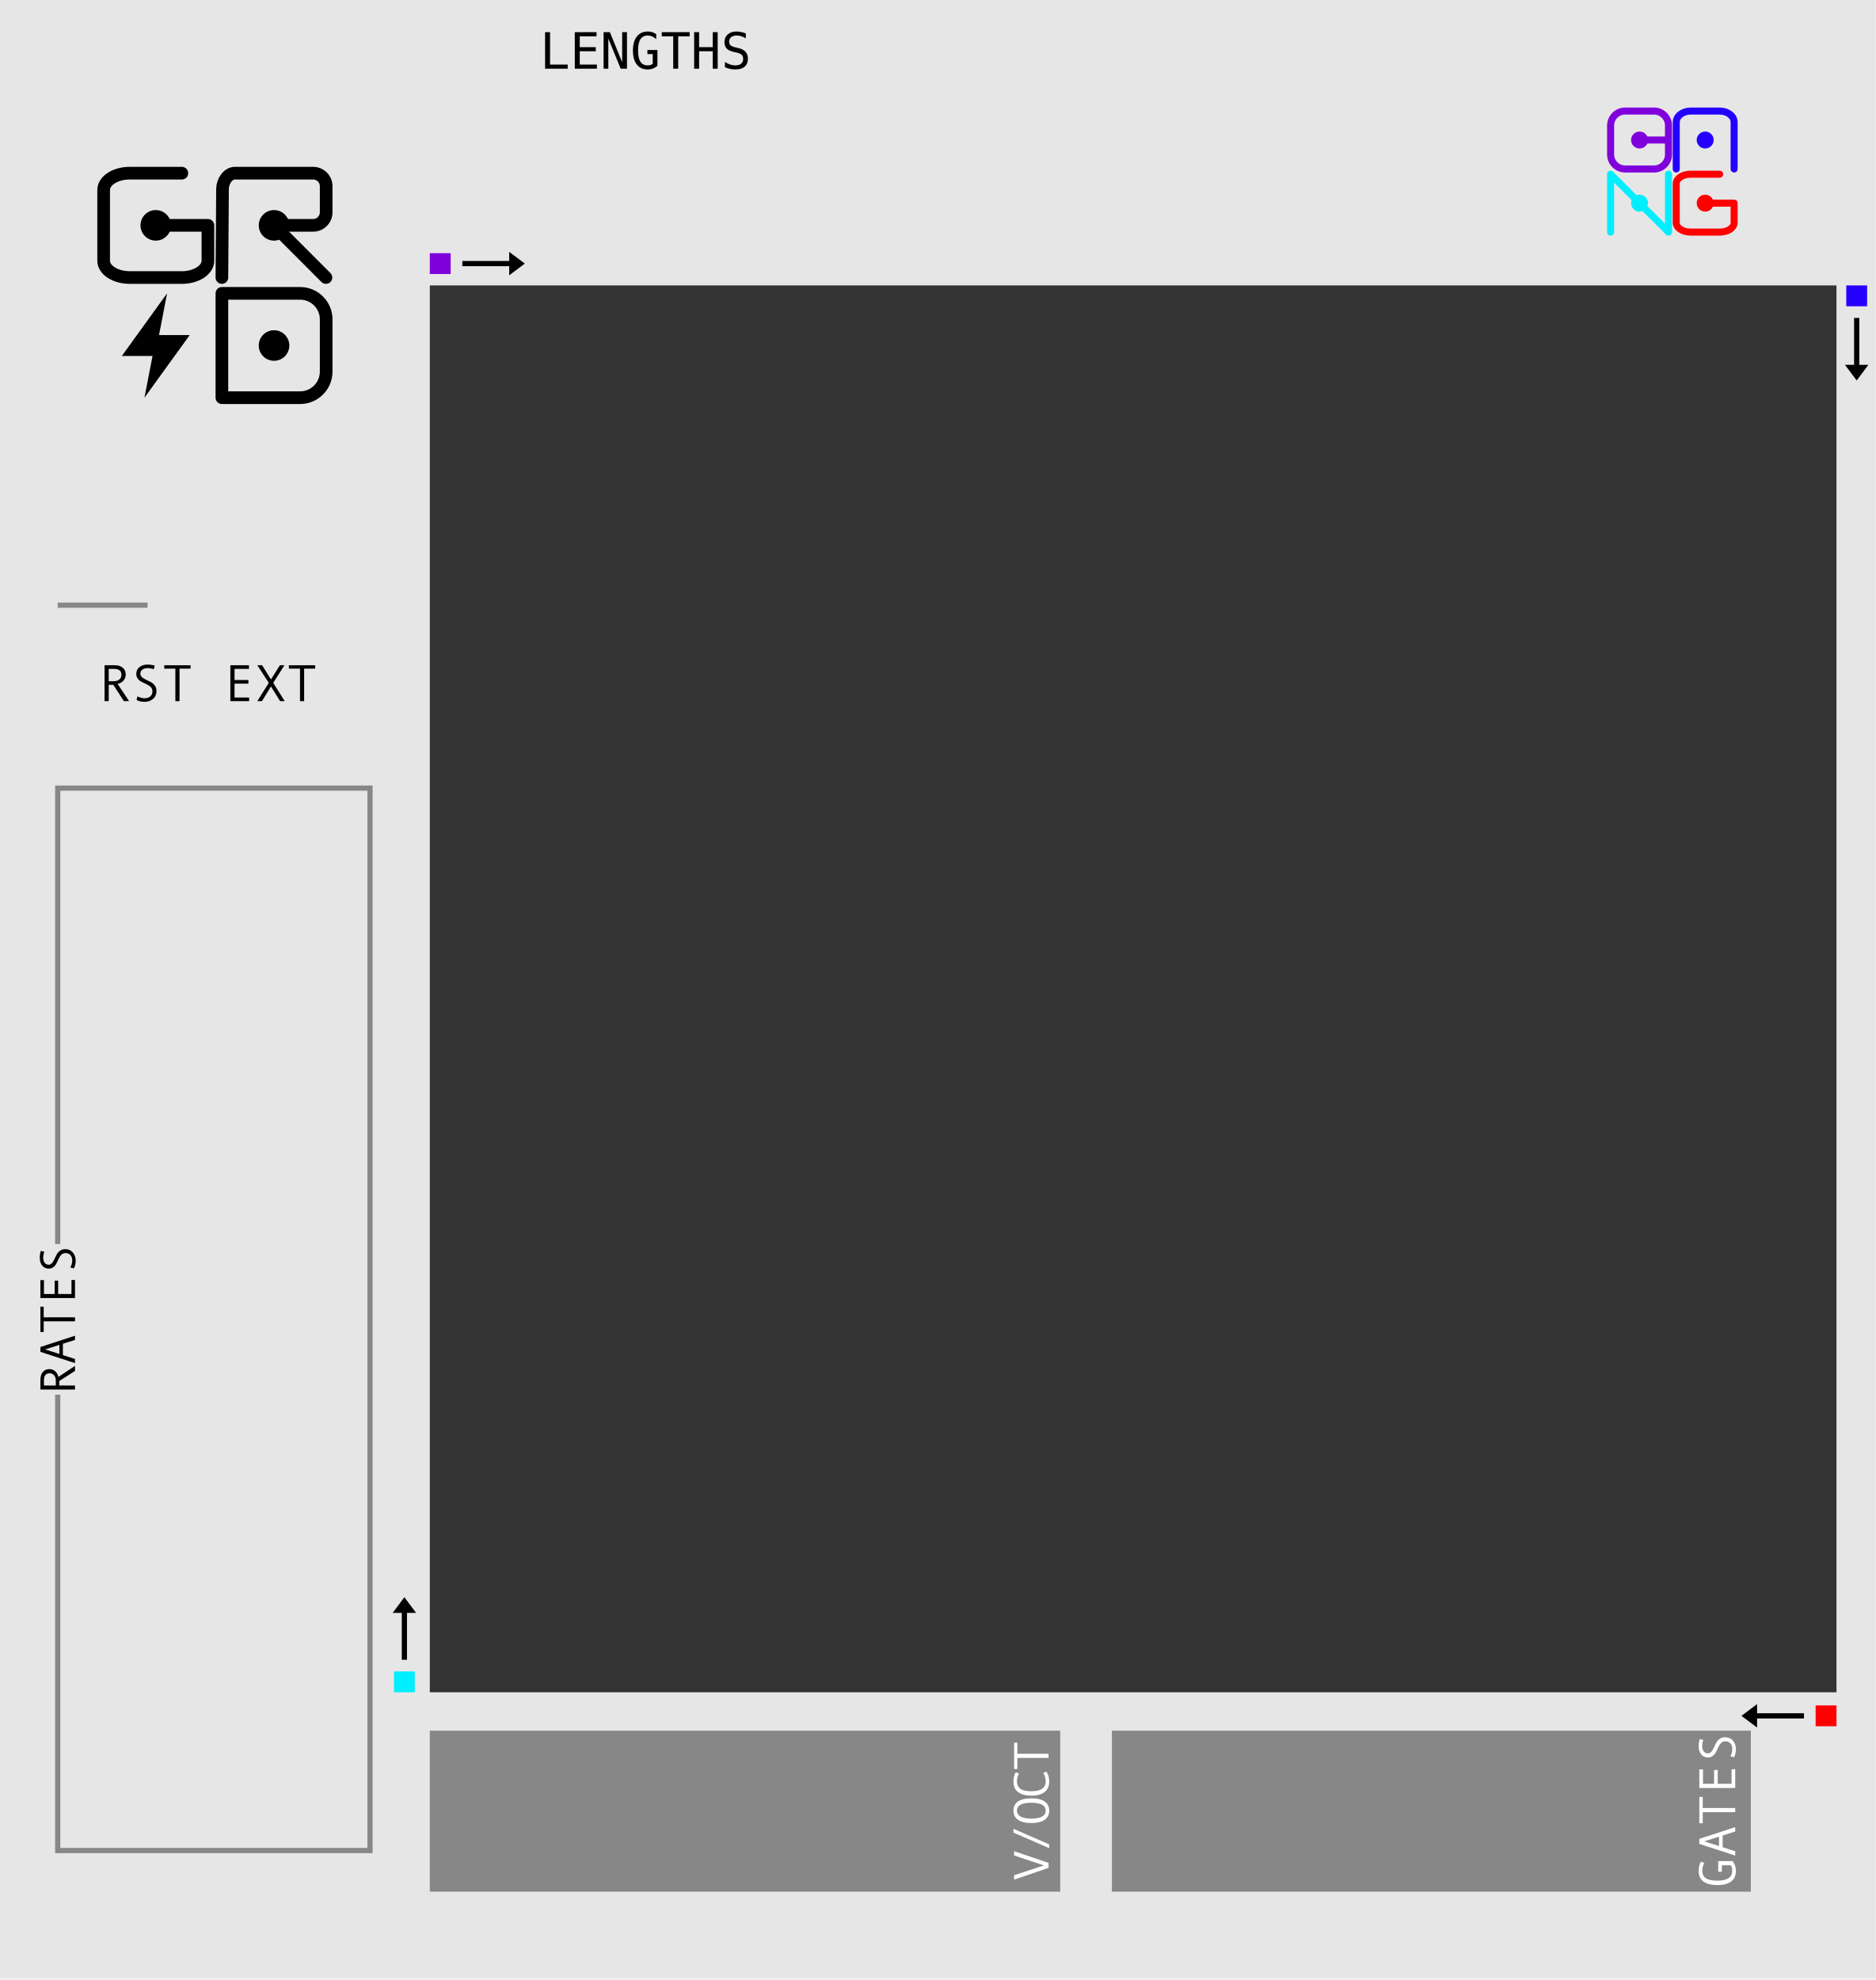
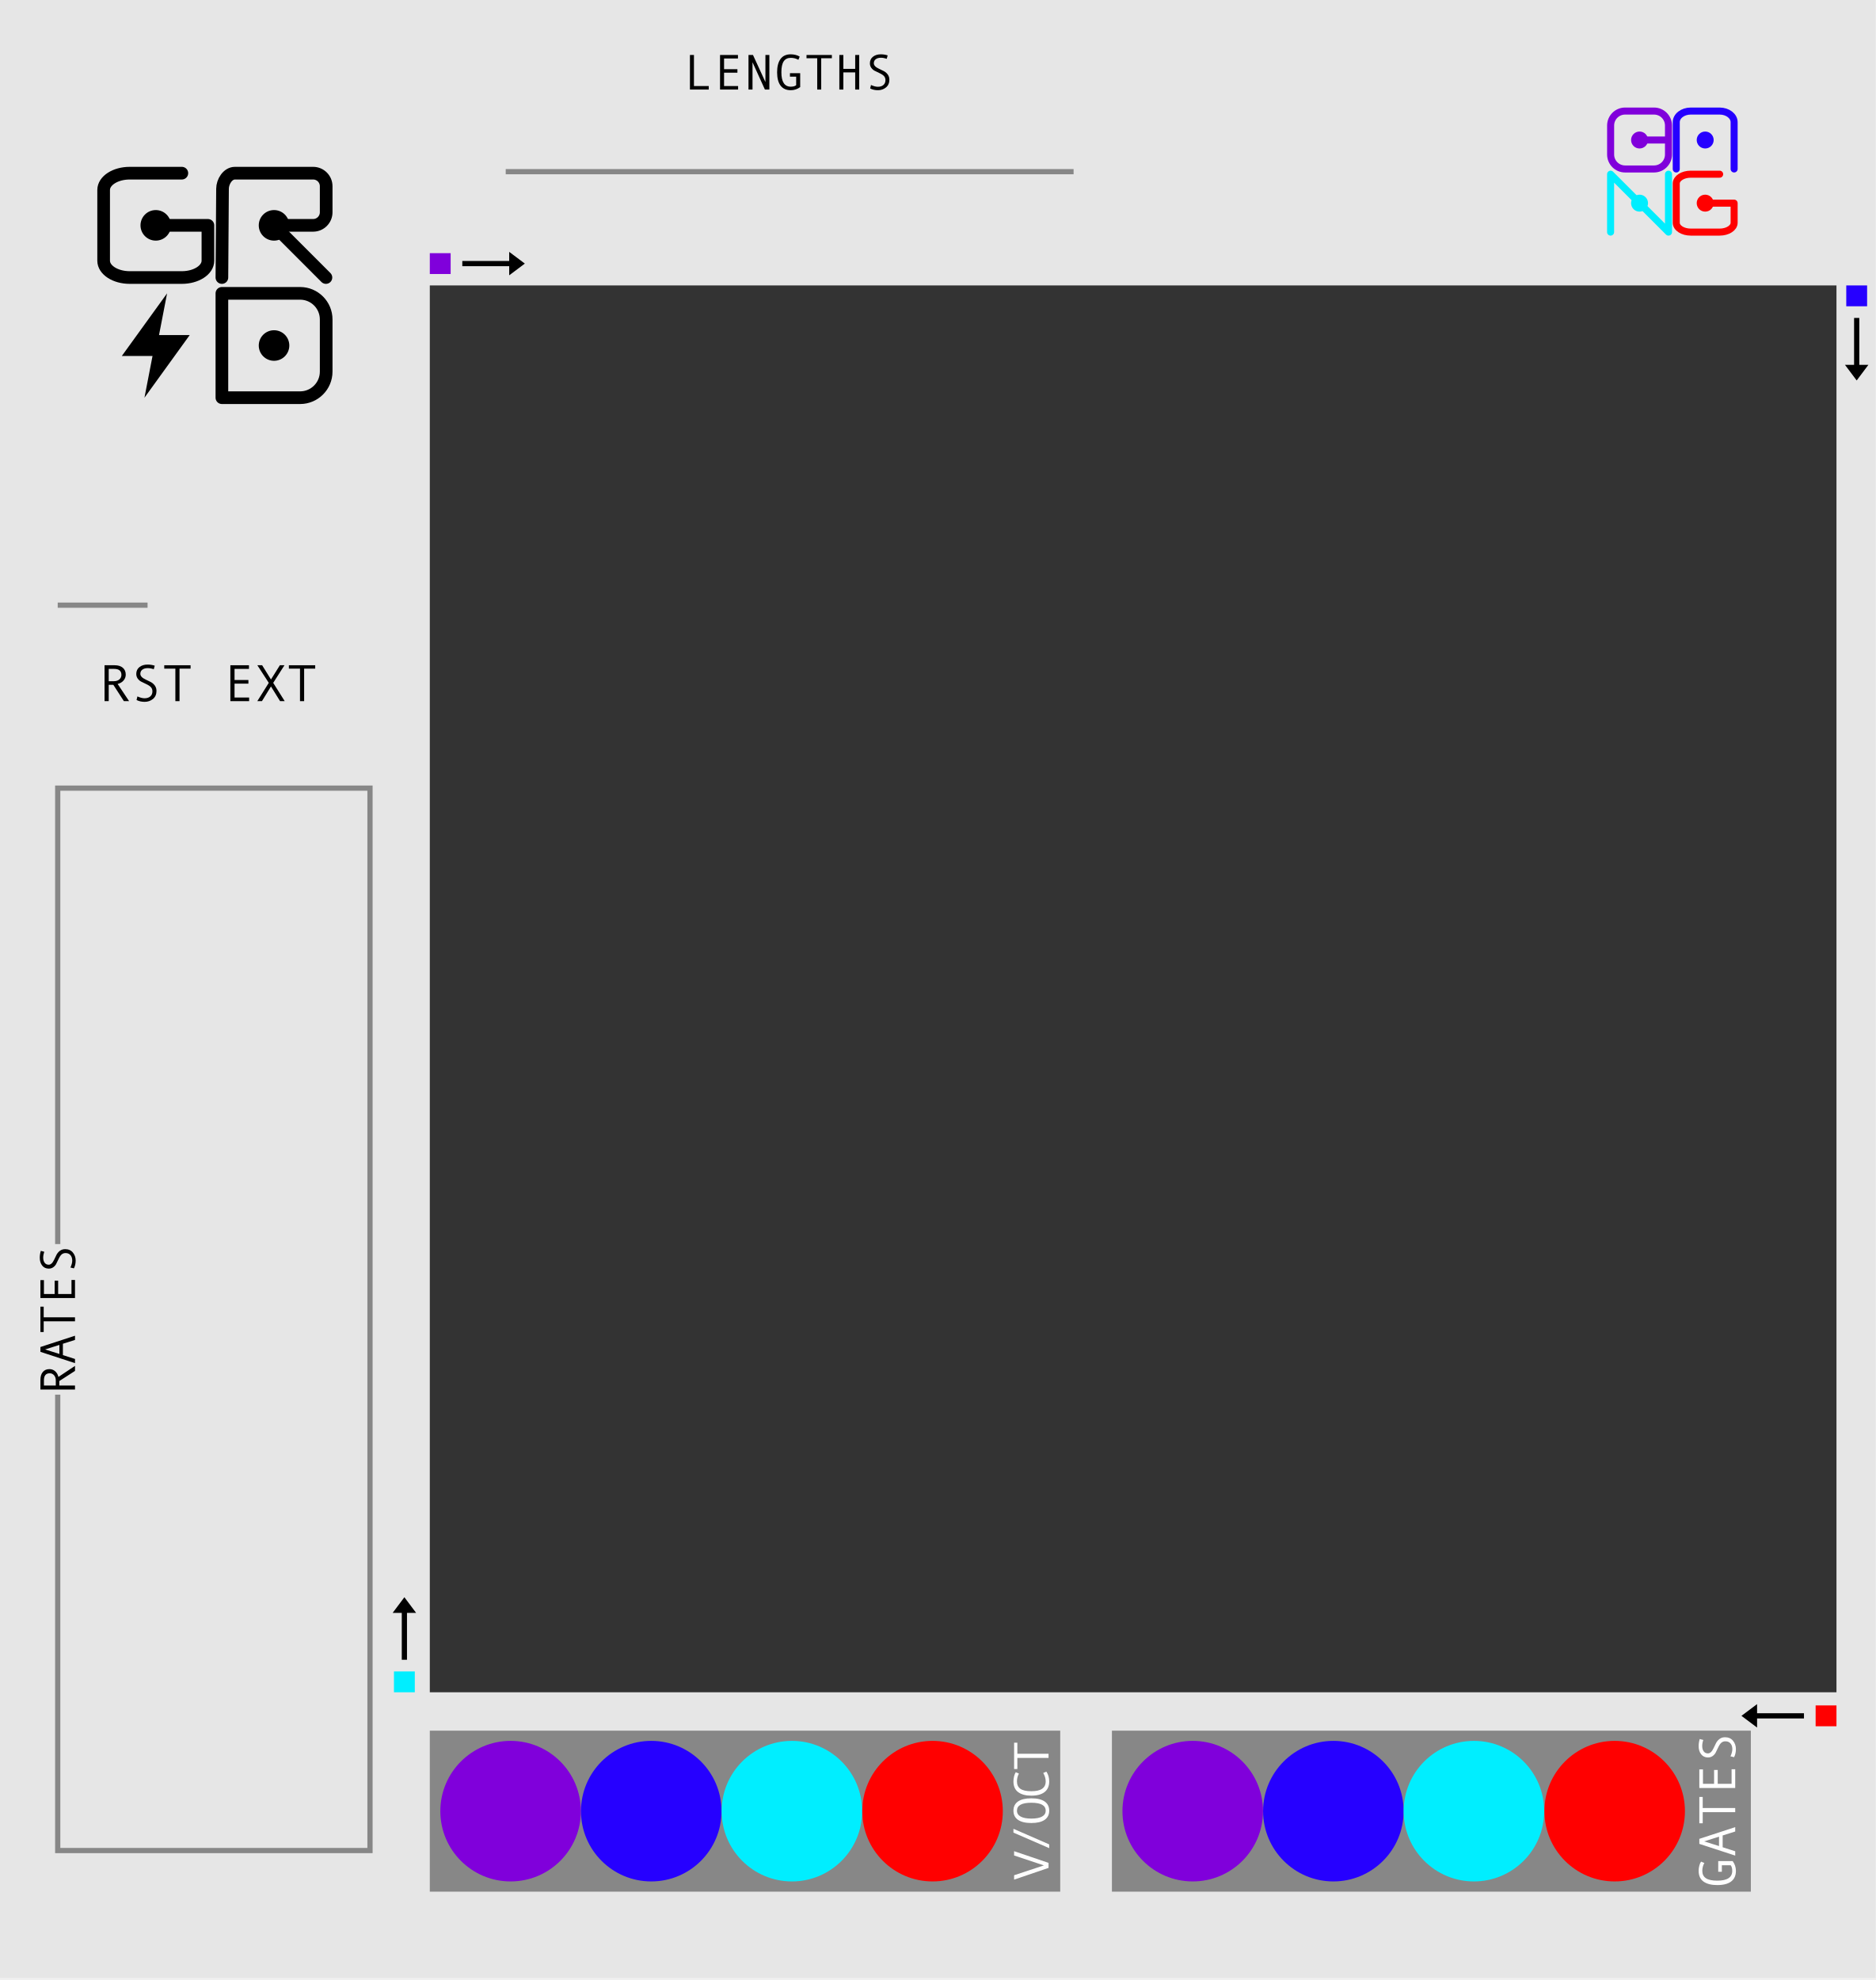
<svg xmlns="http://www.w3.org/2000/svg" width="100%" height="100%" viewBox="0 0 360 380" version="1.1" xml:space="preserve" style="fill-rule:evenodd;clip-rule:evenodd;stroke-miterlimit:36.5;">
  <rect id="StochSeqGrid" x="0" y="0" width="360" height="379.6" style="fill:none;" />
  <clipPath id="_clip1">
    <rect x="0" y="0" width="360" height="379.6" />
  </clipPath>
  <g clip-path="url(#_clip1)">
    <g id="Layer1">
      <rect id="background" x="0" y="0" width="360" height="380.662" style="fill:#e6e6e6;" />
      <rect id="rect" x="82.5" y="54.78" width="270" height="270" style="fill:#333;" />
+       <path d="M97.07,32.947l109,-0" style="fill:none;stroke:#282828;stroke-opacity:0.5;stroke-width:1px;" />
      <path d="M11.078,116.144l17.246,0" style="fill:none;stroke:#282828;stroke-opacity:0.5;stroke-width:1px;" />
      <rect x="82.5" y="48.587" width="4" height="4" style="fill:#8000db;" />
      <path d="M75.619,320.78l0,4l4,-0l0,-4l-4,-0Z" style="fill:#0ef;" />
      <path d="M358.381,58.78l-0,-4l-4,-0l-0,4l4,-0Z" style="fill:#2600ff;" />
      <rect x="348.5" y="327.303" width="4" height="4" style="fill:#f00;" />
      <path d="M97.738,48.337l3,2.25l-3,2.25l0,-4.5Z" />
      <path d="M88.738,50.587l9.6,-0" style="fill:none;stroke:#000;stroke-width:1px;" />
      <path d="M75.369,309.541l2.25,-3l2.25,3l-4.5,0Z" />
      <path d="M77.619,318.541l0,-9.6" style="fill:none;stroke:#000;stroke-width:1px;" />
      <path d="M358.631,70.018l-2.25,3l-2.25,-3l4.5,-0Z" />
      <path d="M356.381,61.018l-0,9.6" style="fill:none;stroke:#000;stroke-width:1px;" />
      <path d="M337.262,331.553l-3,-2.25l3,-2.25l-0,4.5Z" />
      <path d="M346.262,329.303l-9.6,0" style="fill:none;stroke:#000;stroke-width:1px;" />
      <rect x="213.429" y="332.149" width="122.637" height="30.895" style="fill:#282828;fill-opacity:0.5;" />
      <rect x="82.5" y="332.149" width="121.005" height="30.895" style="fill:#282828;fill-opacity:0.5;" />
      <rect x="11.078" y="151.258" width="59.94" height="203.895" style="fill:none;stroke:#282828;stroke-opacity:0.5;stroke-width:1px;stroke-miterlimit:1.5;" />
      <g id="grid">
        <g>
          <circle cx="52.6" cy="66.311" r="2.932" />
          <path d="M62.607,61.301c0,-2.761 -2.242,-5.003 -5.003,-5.003l-15.012,-0l0,20.026l15.012,0c2.761,0 5.003,-2.242 5.003,-5.003l0,-10.02Z" style="fill:none;stroke:#000;stroke-width:2.43px;stroke-linejoin:round;stroke-miterlimit:3;" />
        </g>
        <g>
          <circle cx="52.6" cy="43.248" r="2.932" />
          <path d="M52.553,43.248l10.007,10.014" style="fill:none;stroke:#000;stroke-width:2.43px;stroke-linecap:round;stroke-miterlimit:1.5;" />
          <path d="M52.553,43.248l7.551,0c1.382,0 2.503,-1.122 2.503,-2.503l0,-5.007c0,-1.382 -1.121,-2.503 -2.503,-2.503l-15.008,-0c-1.382,-0 -2.384,1.623 -2.384,3.004l-0.12,17.023" style="fill:none;stroke:#000;stroke-width:2.43px;stroke-linecap:round;stroke-linejoin:round;stroke-miterlimit:3;" />
        </g>
        <g>
          <circle cx="29.9" cy="43.248" r="2.932" />
          <path d="M34.904,33.235l-10.008,-0c-2.761,-0 -5.003,1.445 -5.003,3.224l-0,13.578c-0,1.78 2.242,3.225 5.003,3.225l10.008,-0c2.762,-0 5.004,-1.445 5.004,-3.225l-0,-6.789l-10.008,0" style="fill:none;stroke:#000;stroke-width:2.43px;stroke-linecap:round;stroke-linejoin:round;stroke-miterlimit:3;" />
        </g>
        <path d="M30.523,64.308l5.89,0l-8.684,12.016l1.548,-8.01l-5.89,-0l8.684,-12.016l-1.548,8.01Z" />
      </g>
      <g id="logo">
        <g>
          <circle cx="314.704" cy="26.871" r="1.627" style="fill:#8000db;" />
          <path d="M314.704,26.871l5.554,0" style="fill:none;stroke:#8000db;stroke-width:1.35px;stroke-miterlimit:1.5;" />
          <path d="M320.258,24.091c0,-1.533 -1.244,-2.777 -2.777,-2.777l-5.554,-0c-1.532,-0 -2.777,1.244 -2.777,2.777l0,5.56c0,1.533 1.245,2.777 2.777,2.777l5.554,0c1.533,0 2.777,-1.244 2.777,-2.777l0,-5.56Z" style="fill:none;stroke:#8000db;stroke-width:1.35px;stroke-linejoin:round;stroke-miterlimit:3;" />
        </g>
        <g>
          <circle cx="327.302" cy="38.988" r="1.627" style="fill:#f00;" />
          <path d="M330.079,33.431l-5.554,-0c-1.532,-0 -2.777,0.802 -2.777,1.79l0,7.535c0,0.988 1.245,1.789 2.777,1.789l5.554,0c1.533,0 2.777,-0.801 2.777,-1.789l0,-3.768l-5.554,0" style="fill:none;stroke:#f00;stroke-width:1.35px;stroke-linecap:round;stroke-linejoin:round;stroke-miterlimit:3;" />
        </g>
        <g>
          <circle cx="327.302" cy="26.871" r="1.627" style="fill:#2600ff;" />
          <path d="M332.856,32.428l0,-8.981c0,-1.177 -1.244,-2.133 -2.777,-2.133l-5.554,-0c-1.532,-0 -2.777,0.956 -2.777,2.133l0,8.981" style="fill:none;stroke:#2600ff;stroke-width:1.35px;stroke-linecap:round;stroke-linejoin:round;stroke-miterlimit:3;" />
        </g>
        <g>
          <circle cx="314.701" cy="38.988" r="1.627" style="fill:#0ef;" />
          <path d="M309.144,44.545l-0,-11.114l11.114,11.114l0,-11.114" style="fill:none;stroke:#0ef;stroke-width:1.35px;stroke-linecap:round;stroke-linejoin:round;stroke-miterlimit:1.5;" />
        </g>
      </g>
      <g>
        <path d="M194.652,355.276l6.611,2.246l0,0.962l-6.611,2.251l-0,-0.84l5.721,-1.889l-5.721,-1.9l-0,-0.83Z" style="fill:#fff;fill-rule:nonzero;" />
        <path d="M194.525,350.982l6.865,2.993l-0,0.718l-6.865,-2.978l0,-0.733Z" style="fill:#fff;fill-rule:nonzero;" />
        <path d="M194.525,347.504c0,-0.772 0.293,-1.36 0.879,-1.766c0.585,-0.405 1.437,-0.607 2.556,-0.607c1.112,-0 1.961,0.201 2.549,0.605c0.587,0.404 0.881,0.993 0.881,1.768c-0,0.768 -0.293,1.355 -0.879,1.76c-0.586,0.405 -1.436,0.608 -2.551,0.608c-1.115,-0 -1.967,-0.202 -2.554,-0.606c-0.587,-0.403 -0.881,-0.991 -0.881,-1.762Zm6.19,-0c-0,-1.016 -0.919,-1.524 -2.755,-1.524c-1.84,0 -2.76,0.508 -2.76,1.524c-0,0.494 0.238,0.871 0.714,1.13c0.477,0.259 1.159,0.388 2.046,0.388c0.896,0 1.58,-0.128 2.05,-0.386c0.47,-0.257 0.705,-0.634 0.705,-1.132Z" style="fill:#fff;fill-rule:nonzero;" />
        <path d="M200.851,340.011c0.359,0.541 0.539,1.167 0.539,1.88c-0,0.892 -0.294,1.57 -0.881,2.034c-0.588,0.464 -1.437,0.696 -2.549,0.696c-1.075,-0 -1.916,-0.225 -2.524,-0.674c-0.607,-0.449 -0.911,-1.134 -0.911,-2.056c0,-0.332 0.041,-0.66 0.122,-0.986c0.081,-0.326 0.189,-0.588 0.323,-0.786l0.605,0.264c-0.25,0.459 -0.375,0.961 -0.375,1.508c-0,0.635 0.221,1.107 0.663,1.416c0.442,0.31 1.141,0.464 2.097,0.464c1.836,0 2.755,-0.626 2.755,-1.88c-0,-0.53 -0.156,-1.074 -0.469,-1.631l0.605,-0.249Z" style="fill:#fff;fill-rule:nonzero;" />
        <path d="M195.275,334.458l-0,2.124l5.988,-0l0,0.796l-5.988,-0l-0,2.133l-0.623,0l-0,-5.053l0.623,-0Z" style="fill:#fff;fill-rule:nonzero;" />
      </g>
      <g>
        <path d="M47.817,134.564l-3.599,0l0,-6.89l3.57,0l-0,0.699l-2.769,-0l-0,2.133l2.661,0l0,0.699l-2.661,-0l-0,2.661l2.798,-0l-0,0.698Z" style="fill-rule:nonzero;" />
        <path d="M54.648,134.564l-0.889,0l-1.748,-2.822l-1.733,2.822l-0.889,0l2.202,-3.511l-2.192,-3.379l0.918,0l1.694,2.73l1.709,-2.73l0.879,0l-2.158,3.379l2.207,3.511Z" style="fill-rule:nonzero;" />
        <path d="M60.502,128.324l-2.124,-0l0,6.24l-0.796,0l0,-6.24l-2.133,-0l-0,-0.65l5.053,0l0,0.65Z" style="fill-rule:nonzero;" />
      </g>
      <g>
        <path d="M24.78,134.564l-1.001,0l-2.022,-3.13l-0.889,0l0,3.13l-0.8,0l-0,-6.89l1.948,0c0.654,0 1.171,0.159 1.55,0.477c0.379,0.317 0.569,0.759 0.569,1.325c-0,0.42 -0.138,0.794 -0.415,1.121c-0.277,0.327 -0.658,0.549 -1.143,0.666l2.203,3.301Zm-3.912,-3.828l1.011,-0c0.423,-0 0.767,-0.115 1.03,-0.344c0.264,-0.23 0.396,-0.519 0.396,-0.867c-0,-0.768 -0.469,-1.152 -1.406,-1.152l-1.031,-0l0,2.363Z" style="fill-rule:nonzero;" />
        <path d="M29.516,128.436c-0.41,-0.14 -0.799,-0.21 -1.167,-0.21c-0.417,0 -0.756,0.095 -1.018,0.286c-0.262,0.19 -0.393,0.461 -0.393,0.813c-0,0.416 0.343,0.783 1.03,1.098c0.508,0.235 0.844,0.398 1.008,0.489c0.165,0.091 0.332,0.216 0.501,0.376c0.169,0.159 0.305,0.347 0.407,0.564c0.103,0.216 0.154,0.459 0.154,0.73c0,0.67 -0.225,1.19 -0.676,1.56c-0.451,0.369 -0.982,0.554 -1.594,0.554c-0.593,-0 -1.112,-0.117 -1.558,-0.352l0.166,-0.688c0.524,0.238 0.982,0.356 1.372,0.356c0.456,0 0.821,-0.118 1.096,-0.354c0.276,-0.236 0.413,-0.56 0.413,-0.974c0,-0.306 -0.089,-0.565 -0.269,-0.779c-0.179,-0.213 -0.509,-0.43 -0.991,-0.651c-0.495,-0.228 -0.814,-0.384 -0.959,-0.467c-0.145,-0.083 -0.289,-0.198 -0.432,-0.344c-0.144,-0.146 -0.254,-0.311 -0.332,-0.493c-0.078,-0.182 -0.118,-0.381 -0.118,-0.596c0,-0.57 0.206,-1.014 0.616,-1.333c0.41,-0.319 0.929,-0.478 1.557,-0.478c0.459,-0 0.915,0.07 1.368,0.21l-0.181,0.683Z" style="fill-rule:nonzero;" />
        <path d="M36.581,128.324l-2.124,-0l0,6.24l-0.796,0l0,-6.24l-2.133,-0l-0,-0.65l5.053,0l0,0.65Z" style="fill-rule:nonzero;" />
      </g>
      <g>
        <path d="M332.578,357.184c0.414,0.563 0.62,1.186 0.62,1.87c0,0.895 -0.303,1.574 -0.91,2.036c-0.608,0.462 -1.495,0.693 -2.664,0.693c-1.13,0 -2.008,-0.223 -2.637,-0.671c-0.628,-0.448 -0.942,-1.134 -0.942,-2.058c-0,-0.332 0.042,-0.661 0.127,-0.986c0.084,-0.326 0.197,-0.588 0.337,-0.787l0.63,0.264c-0.261,0.459 -0.391,0.962 -0.391,1.509c0,0.631 0.231,1.103 0.693,1.413c0.463,0.311 1.19,0.467 2.183,0.467c1.914,-0 2.871,-0.627 2.871,-1.88c0,-0.472 -0.099,-0.829 -0.298,-1.069l-1.699,-0l0,1.24l-0.693,-0l-0,-2.041l2.773,-0Z" style="fill:#fff;fill-rule:nonzero;" />
        <path d="M333.066,350.66l0,0.84l-2.412,0.762l0,2.261l2.412,0.771l0,0.83l-6.889,-2.251l-0,-0.962l6.889,-2.251Zm-3.11,1.831l-2.852,0.904l2.852,0.898l0,-1.802Z" style="fill:#fff;fill-rule:nonzero;" />
        <path d="M326.826,344.869l0,2.124l6.24,0l0,0.796l-6.24,0l0,2.134l-0.649,0l-0,-5.054l0.649,0Z" style="fill:#fff;fill-rule:nonzero;" />
        <path d="M333.066,339.552l0,3.599l-6.889,-0l-0,-3.57l0.698,0l-0,2.769l2.134,-0l-0,-2.661l0.698,-0l0,2.661l2.661,-0l0,-2.798l0.698,-0Z" style="fill:#fff;fill-rule:nonzero;" />
        <path d="M326.938,333.932c-0.14,0.41 -0.209,0.799 -0.209,1.167c-0,0.417 0.095,0.756 0.285,1.018c0.191,0.262 0.462,0.393 0.813,0.393c0.417,-0 0.783,-0.343 1.099,-1.03c0.234,-0.508 0.397,-0.844 0.488,-1.009c0.091,-0.164 0.217,-0.331 0.376,-0.5c0.16,-0.169 0.348,-0.305 0.564,-0.408c0.216,-0.102 0.46,-0.154 0.73,-0.154c0.671,0 1.191,0.226 1.56,0.677c0.369,0.45 0.554,0.982 0.554,1.594c0,0.592 -0.117,1.112 -0.351,1.558l-0.689,-0.167c0.238,-0.524 0.357,-0.981 0.357,-1.372c-0,-0.455 -0.118,-0.821 -0.354,-1.096c-0.236,-0.275 -0.561,-0.412 -0.974,-0.412c-0.306,-0 -0.566,0.089 -0.779,0.268c-0.214,0.179 -0.431,0.51 -0.652,0.991c-0.228,0.495 -0.383,0.815 -0.466,0.96c-0.083,0.145 -0.198,0.289 -0.345,0.432c-0.146,0.143 -0.311,0.254 -0.493,0.332c-0.182,0.078 -0.381,0.117 -0.596,0.117c-0.569,0 -1.014,-0.205 -1.333,-0.615c-0.319,-0.41 -0.478,-0.929 -0.478,-1.558c-0,-0.459 0.07,-0.914 0.21,-1.367l0.683,0.181Z" style="fill:#fff;fill-rule:nonzero;" />
      </g>
      <g>
        <path d="M5.658,267.66l0,-28.899l10.835,0l0,28.899l-10.835,-0Z" style="fill:#e6e6e6;fill-rule:nonzero;" />
        <path d="M14.396,262.139l-0,0.964l-3.015,1.947l0,0.856l3.015,-0l-0,0.771l-6.636,0l0,-1.876c0,-0.631 0.153,-1.128 0.459,-1.494c0.305,-0.365 0.731,-0.547 1.277,-0.547c0.404,-0 0.764,0.133 1.079,0.399c0.315,0.267 0.529,0.634 0.642,1.101l3.179,-2.121Zm-3.687,3.767l-0,-0.974c-0,-0.407 -0.111,-0.738 -0.332,-0.992c-0.221,-0.254 -0.499,-0.381 -0.834,-0.381c-0.74,0 -1.11,0.452 -1.11,1.354l-0,0.993l2.276,-0Z" style="fill-rule:nonzero;" />
        <path d="M14.396,256.35l-0,0.808l-2.323,0.734l-0,2.178l2.323,0.743l-0,0.799l-6.636,-2.168l0,-0.926l6.636,-2.168Zm-2.996,1.763l-2.746,0.87l2.746,0.866l0,-1.736Z" style="fill-rule:nonzero;" />
        <path d="M8.386,250.772l-0,2.046l6.01,-0l-0,0.766l-6.01,0l-0,2.055l-0.626,0l0,-4.867l0.626,0Z" style="fill-rule:nonzero;" />
        <path d="M14.396,245.651l-0,3.466l-6.636,-0l0,-3.438l0.673,-0l-0,2.666l2.055,0l-0,-2.563l0.672,0l0,2.563l2.563,0l0,-2.694l0.673,-0Z" style="fill-rule:nonzero;" />
        <path d="M8.494,240.238c-0.135,0.395 -0.202,0.769 -0.202,1.124c-0,0.401 0.091,0.728 0.275,0.98c0.183,0.253 0.444,0.379 0.783,0.379c0.401,-0 0.754,-0.331 1.058,-0.992c0.226,-0.49 0.382,-0.813 0.47,-0.972c0.088,-0.158 0.209,-0.319 0.362,-0.482c0.154,-0.163 0.335,-0.294 0.544,-0.392c0.208,-0.099 0.442,-0.148 0.703,-0.148c0.645,-0 1.146,0.217 1.502,0.651c0.356,0.434 0.534,0.946 0.534,1.535c-0,0.571 -0.113,1.071 -0.339,1.501l-0.663,-0.16c0.229,-0.505 0.344,-0.946 0.344,-1.322c-0,-0.439 -0.114,-0.791 -0.341,-1.056c-0.228,-0.265 -0.54,-0.397 -0.939,-0.397c-0.294,-0 -0.544,0.086 -0.75,0.259c-0.205,0.172 -0.414,0.49 -0.628,0.954c-0.219,0.477 -0.369,0.785 -0.449,0.924c-0.08,0.14 -0.19,0.279 -0.331,0.417c-0.141,0.138 -0.3,0.244 -0.475,0.319c-0.176,0.076 -0.367,0.113 -0.574,0.113c-0.549,0 -0.977,-0.197 -1.284,-0.592c-0.307,-0.395 -0.461,-0.895 -0.461,-1.501c0,-0.442 0.068,-0.88 0.203,-1.316l0.658,0.174Z" style="fill-rule:nonzero;" />
      </g>
-       <text x="103.611px" y="13.187px" style="font-family:'AndaleMono', 'Andale Mono', monospace;font-size:9.631px;">LENGTHS</text>
+       <g>
+         <path d="M136.041,17.187l-3.611,-0l-0,-6.636l0.771,0l-0,5.963l2.84,0l0,0.673Z" style="fill-rule:nonzero;" />
+         <path d="M141.675,17.187l-3.466,-0l0,-6.636l3.438,0l0,0.673l-2.666,-0l-0,2.055l2.563,-0l-0,0.672l-2.563,0l-0,2.563l2.694,0l0,0.673Z" style="fill-rule:nonzero;" />
+         <path d="M147.676,17.187l-0.856,-0l-2.379,-5.239l-0,5.239l-0.772,-0l0,-6.636l0.861,0l2.389,5.192l0,-5.192l0.757,0l0,6.636Z" style="fill-rule:nonzero;" />
+         <path d="M153.592,16.716c-0.542,0.399 -1.142,0.598 -1.801,0.598c-0.862,-0 -1.516,-0.293 -1.961,-0.877c-0.445,-0.585 -0.668,-1.44 -0.668,-2.566c0,-1.088 0.216,-1.934 0.647,-2.539c0.431,-0.605 1.092,-0.908 1.982,-0.908c0.32,0 0.637,0.041 0.95,0.122c0.314,0.082 0.566,0.19 0.757,0.325l-0.254,0.607c-0.442,-0.251 -0.926,-0.377 -1.453,-0.377c-0.608,0 -1.062,0.223 -1.361,0.668c-0.3,0.445 -0.449,1.146 -0.449,2.102c-0,1.844 0.603,2.766 1.81,2.766c0.455,-0 0.798,-0.096 1.03,-0.287l0,-1.637l-1.194,0l-0,-0.668l1.965,0l0,2.671Z" style="fill-rule:nonzero;" />
+         <path d="M159.673,11.177l-2.046,-0l0,6.01l-0.766,-0l-0,-6.01l-2.055,-0l-0,-0.626l4.867,0l0,0.626Z" style="fill-rule:nonzero;" />
+         <path d="M164.921,17.187l-0.771,-0l0,-3.292l-2.271,-0l-0,3.292l-0.772,-0l0,-6.636l0.772,0l-0,2.667l2.271,-0l0,-2.667l0.771,0l0,6.636Z" style="fill-rule:nonzero;" />
+         <path d="M170.207,11.285c-0.395,-0.135 -0.769,-0.203 -1.124,-0.203c-0.401,0 -0.728,0.092 -0.98,0.276c-0.252,0.183 -0.379,0.444 -0.379,0.783c0,0.401 0.331,0.754 0.993,1.058c0.489,0.225 0.812,0.382 0.971,0.47c0.158,0.088 0.319,0.209 0.482,0.362c0.163,0.154 0.294,0.335 0.393,0.543c0.098,0.209 0.148,0.443 0.148,0.703c-0,0.646 -0.217,1.147 -0.652,1.503c-0.434,0.356 -0.946,0.534 -1.535,0.534c-0.571,-0 -1.071,-0.113 -1.5,-0.339l0.16,-0.663c0.504,0.229 0.945,0.343 1.321,0.343c0.439,0 0.791,-0.113 1.056,-0.341c0.265,-0.227 0.397,-0.54 0.397,-0.938c0,-0.295 -0.086,-0.545 -0.258,-0.75c-0.173,-0.205 -0.491,-0.415 -0.955,-0.628c-0.477,-0.219 -0.785,-0.369 -0.924,-0.449c-0.14,-0.08 -0.278,-0.19 -0.416,-0.331c-0.138,-0.142 -0.245,-0.3 -0.32,-0.475c-0.075,-0.176 -0.113,-0.367 -0.113,-0.574c-0,-0.549 0.197,-0.977 0.592,-1.284c0.396,-0.307 0.896,-0.461 1.501,-0.461c0.442,0 0.881,0.067 1.316,0.202l-0.174,0.659Z" style="fill-rule:nonzero;" />
+       </g>
+       <circle cx="228.937" cy="347.596" r="13.488" style="fill:#8000db;" />
+       <circle cx="98.008" cy="347.596" r="13.488" style="fill:#8000db;" />
+       <circle cx="255.934" cy="347.596" r="13.488" style="fill:#2600ff;" />
+       <circle cx="125.004" cy="347.596" r="13.488" style="fill:#2600ff;" />
+       <circle cx="282.91" cy="347.596" r="13.488" style="fill:#0ef;" />
+       <circle cx="152.001" cy="347.596" r="13.488" style="fill:#0ef;" />
+       <circle cx="309.926" cy="347.596" r="13.488" style="fill:#f00;" />
+       <circle cx="178.997" cy="347.596" r="13.488" style="fill:#f00;" />
    </g>
  </g>
</svg>
